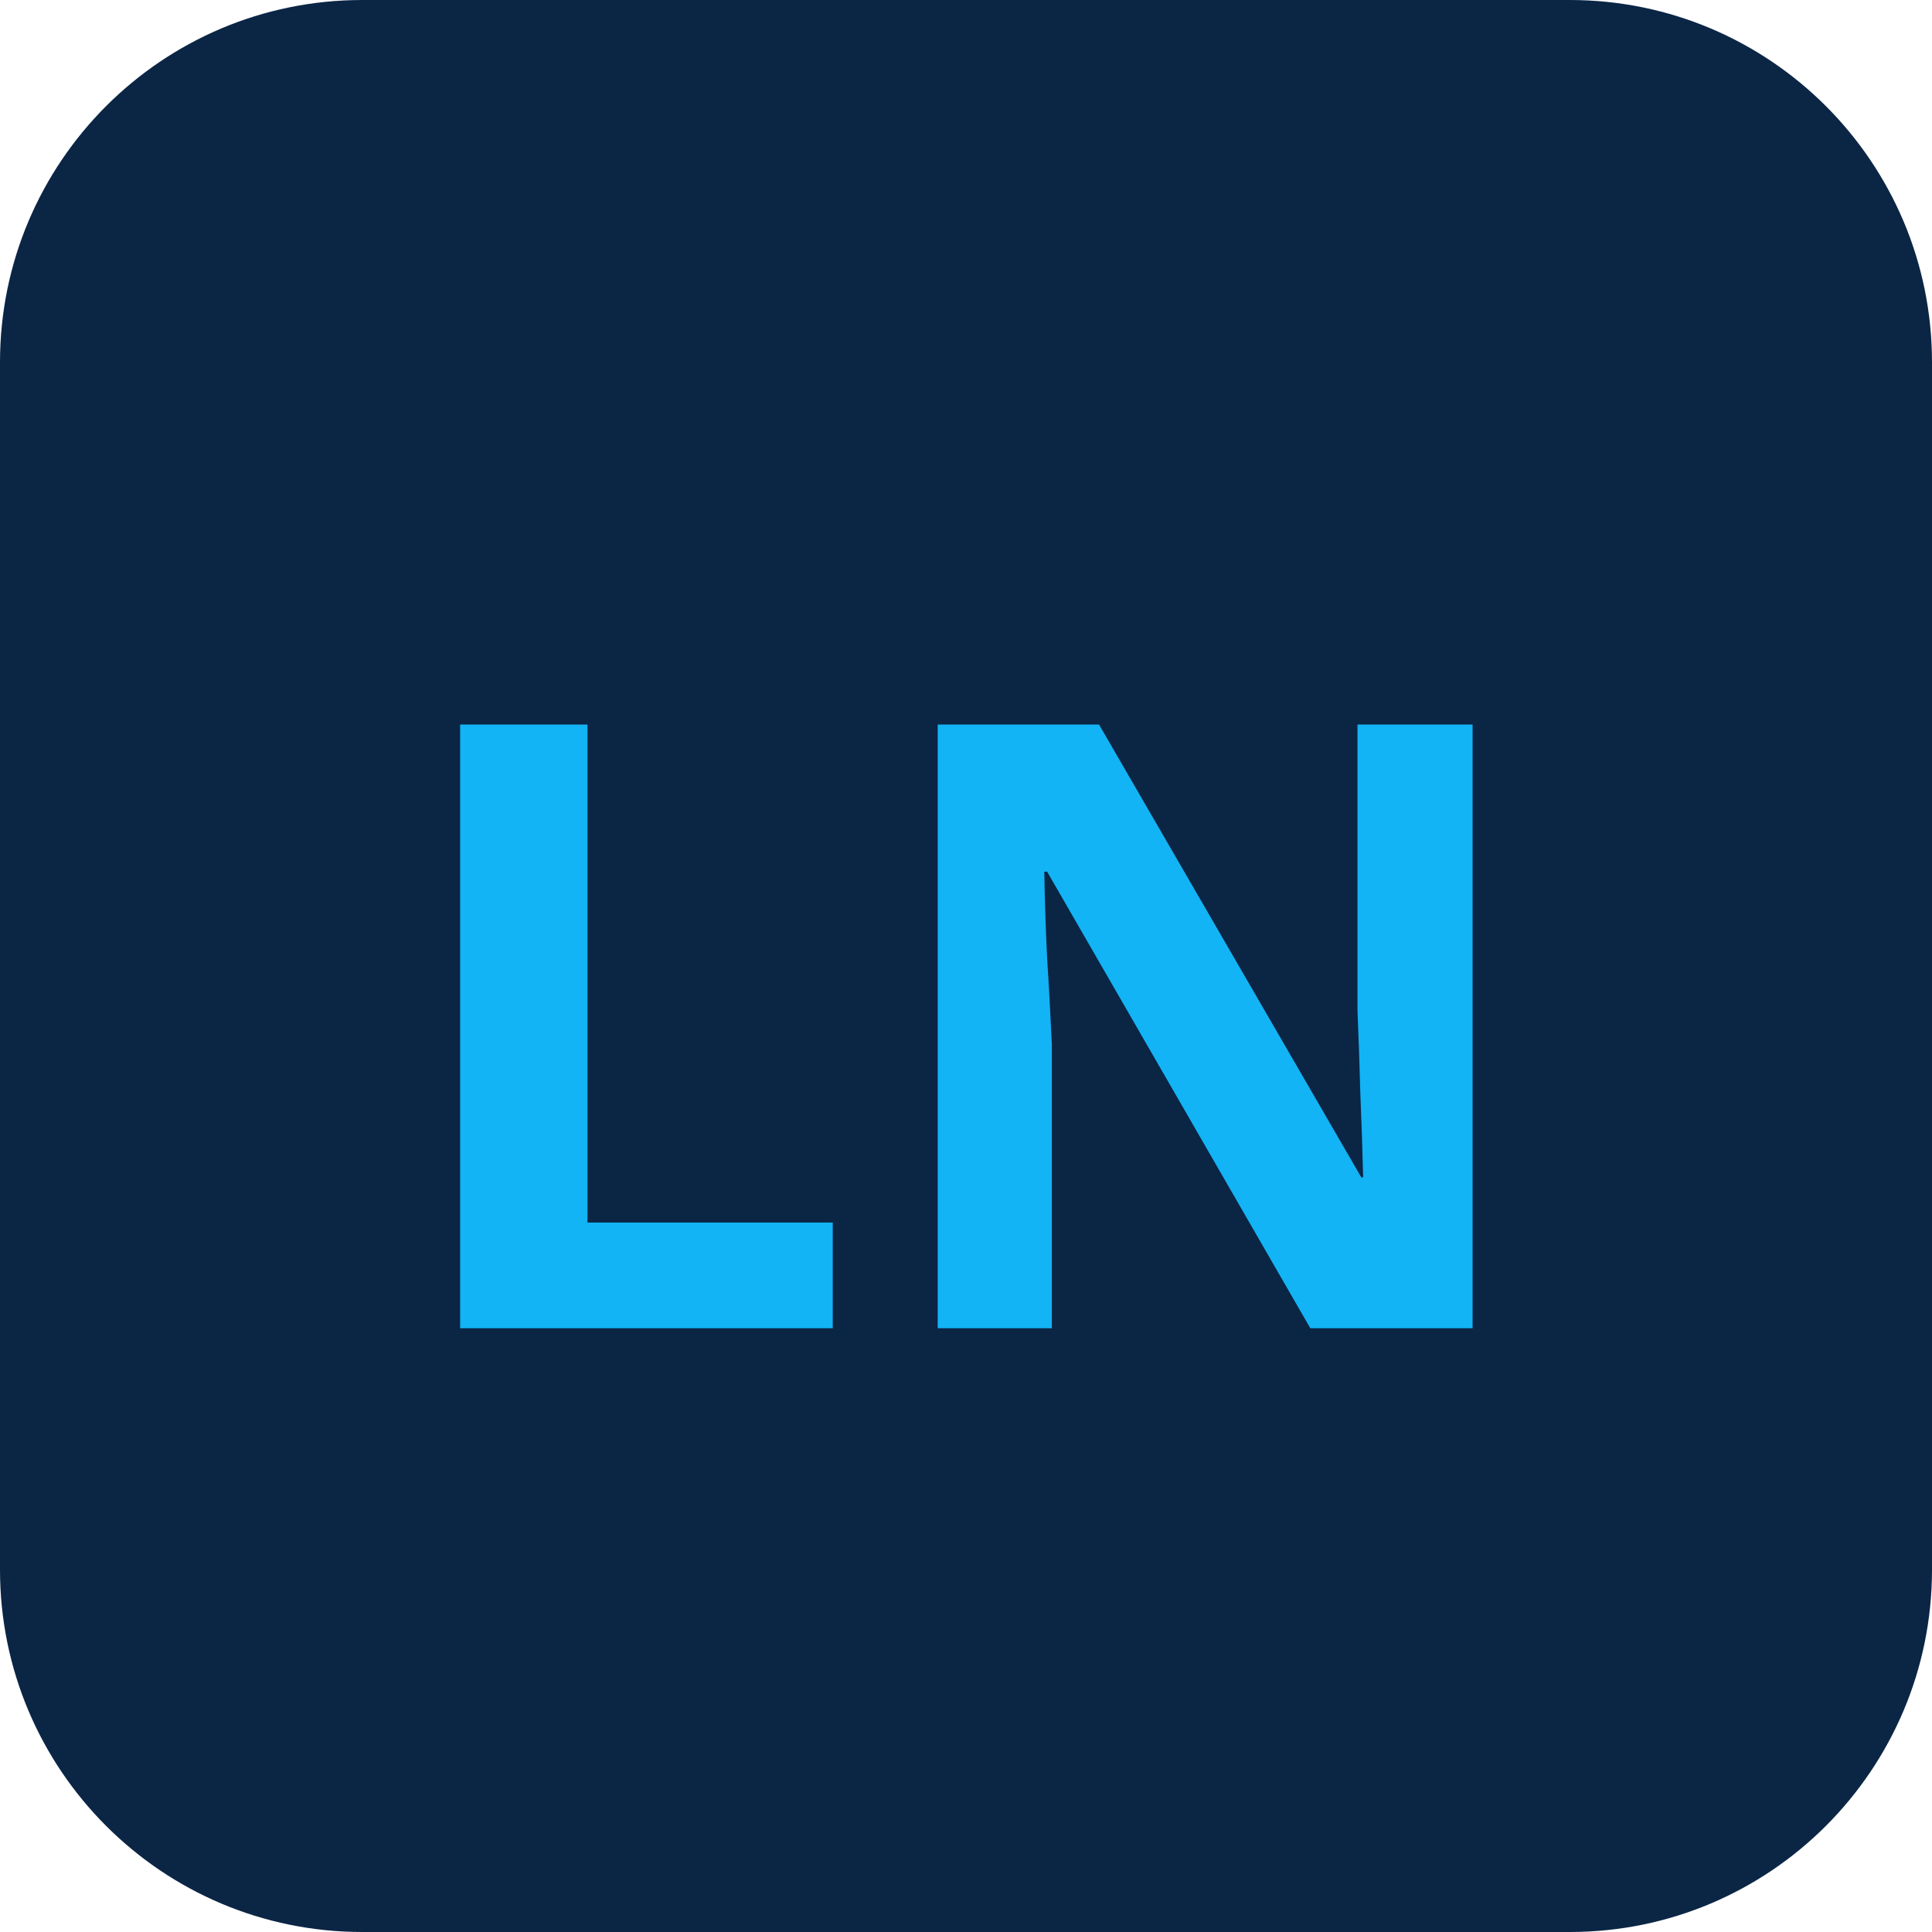
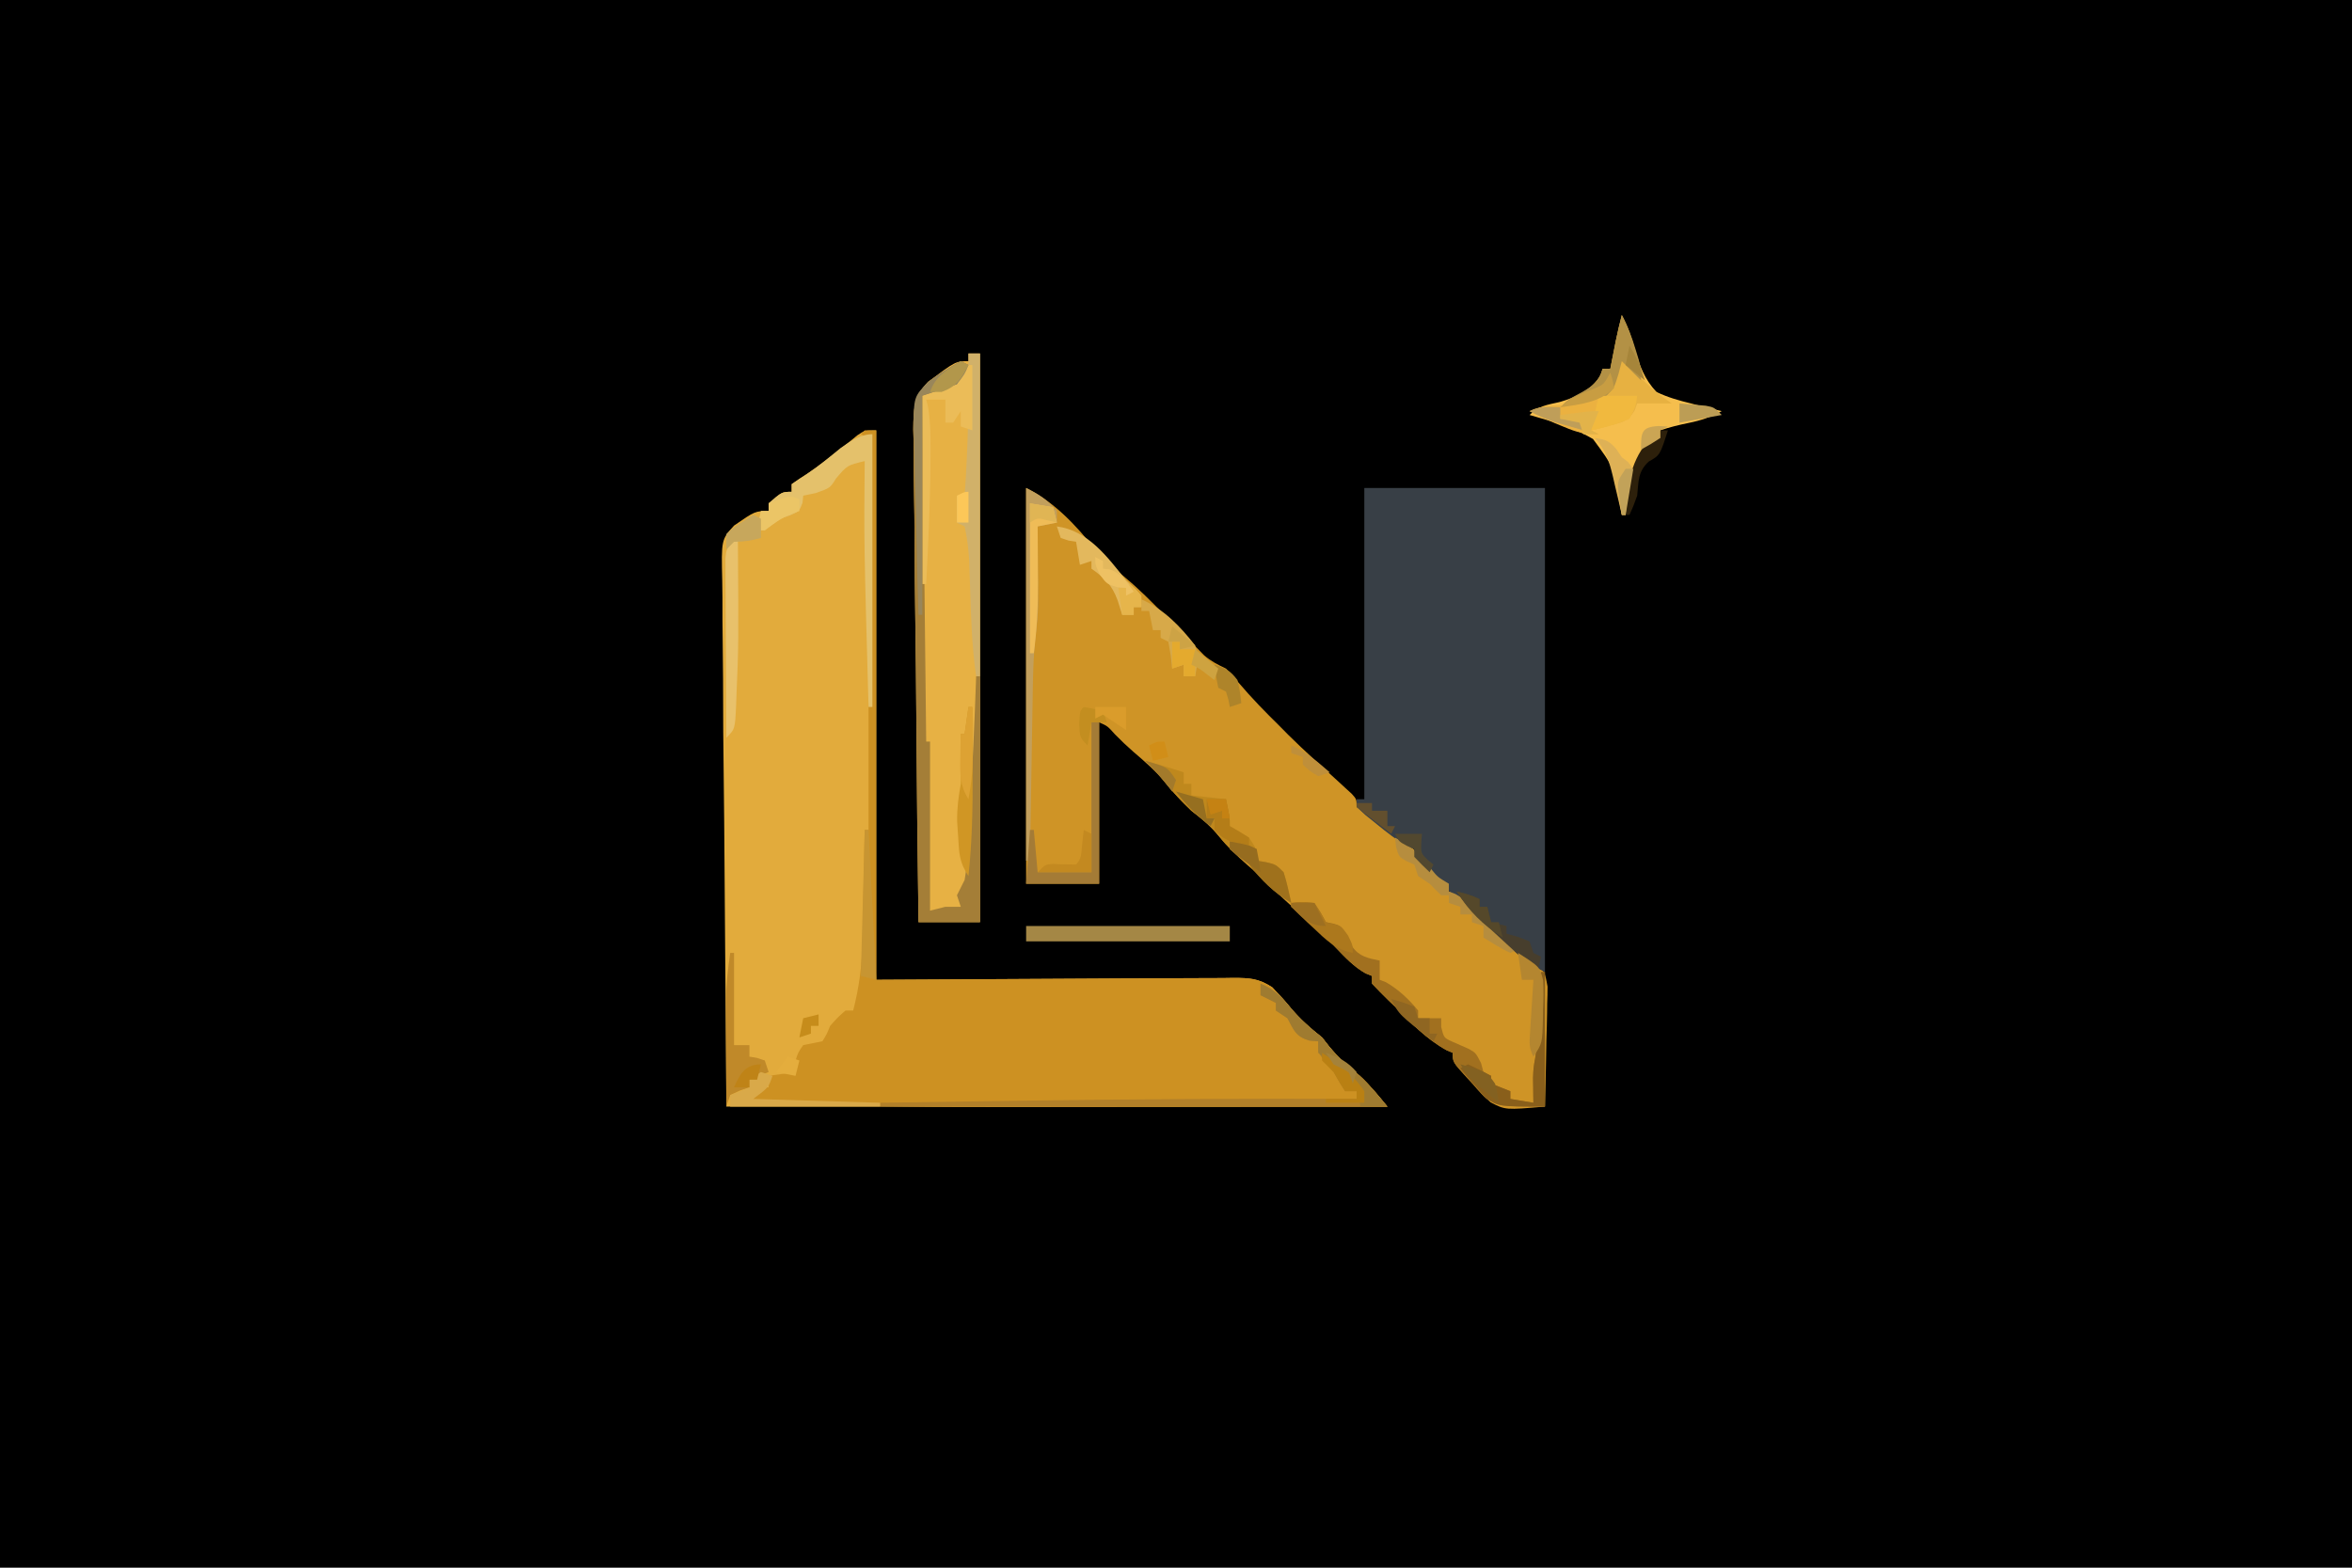
- <svg xmlns="http://www.w3.org/2000/svg" viewBox="0 0 32 32">
-   <rect width="32" height="32" rx="6" fill="#0b2545" />
-   <text x="16" y="22" font-family="Montserrat,sans-serif" font-size="14" font-weight="800" fill="#12b4f5" text-anchor="middle">LN</text>
+ <svg xmlns="http://www.w3.org/2000/svg" version="1.1" width="612" height="408">
+   <path d="M0 0 C201.96 0 403.92 0 612 0 C612 134.64 612 269.28 612 408 C410.04 408 208.08 408 0 408 C0 273.36 0 138.72 0 0 Z " fill="#000000" transform="translate(0,0)" />
+   <path d="M0 0 C0 47.19 0 94.38 0 143 C32.685 142.842 32.685 142.842 65.37 142.64 C71.695 142.622 71.695 142.622 74.657 142.618 C76.724 142.612 78.79 142.598 80.856 142.578 C83.989 142.548 87.12 142.544 90.253 142.546 C91.172 142.532 92.09 142.517 93.037 142.502 C97.225 142.53 99.402 142.619 103.008 144.917 C104.748 146.736 106.428 148.535 108 150.5 C110.424 153.421 113.016 155.644 116 158 C116.598 158.763 117.196 159.526 117.812 160.312 C120.248 163.304 122.935 165.61 125.902 168.059 C128.508 170.47 130.727 173.273 133 176 C76.24 176 19.48 176 -39 176 C-39.186 151.539 -39.371 127.078 -39.562 101.875 C-39.644 94.151 -39.726 86.427 -39.811 78.468 C-39.851 69.037 -39.851 69.037 -39.859 64.623 C-39.867 61.538 -39.901 58.455 -39.95 55.371 C-40.012 51.435 -40.03 47.501 -40.018 43.565 C-40.02 42.122 -40.038 40.678 -40.073 39.235 C-40.321 28.462 -40.321 28.462 -36.998 24.784 C-31.514 21 -31.514 21 -28 21 C-28 20.34 -28 19.68 -28 19 C-24.538 16 -24.538 16 -22 16 C-22 15.34 -22 14.68 -22 14 C-20.655 13.069 -19.301 12.147 -17.918 11.273 C-14.865 9.246 -12.026 6.95 -9.148 4.684 C-8.439 4.128 -7.73 3.572 -7 3 C-6.312 2.434 -5.623 1.868 -4.914 1.285 C-3 0 -3 0 0 0 Z " fill="#E2AB3C" transform="translate(228,112)" />
+   <path d="M0 0 C7.387 3.694 12.891 9.613 18 16 C20.558 18.689 23.148 21.123 26 23.5 C29.438 26.365 32.518 29.488 35.649 32.683 C37.45 34.521 39.256 36.354 41.062 38.188 C41.674 38.816 42.286 39.444 42.916 40.092 C43.512 40.694 44.108 41.297 44.723 41.918 C45.256 42.462 45.79 43.006 46.34 43.567 C48.121 45.105 49.888 45.984 52 47 C53.676 48.699 53.676 48.699 55.312 50.688 C58.686 54.675 62.273 58.346 66 62 C66.733 62.745 67.467 63.49 68.223 64.258 C70.372 66.38 72.544 68.44 74.77 70.48 C75.43 71.087 76.091 71.693 76.771 72.318 C78.149 73.58 79.529 74.837 80.912 76.092 C81.566 76.694 82.221 77.297 82.895 77.918 C83.491 78.462 84.088 79.006 84.702 79.567 C86 81 86 81 86 83 C86.549 83.244 87.098 83.487 87.664 83.738 C95.337 87.883 101.543 94.315 107 101 C108.485 101.99 108.485 101.99 110 103 C110 103.66 110 104.32 110 105 C110.578 105.227 111.155 105.454 111.75 105.688 C114 107 114 107 115.805 109.301 C118.111 112.137 120.518 114.227 123.375 116.5 C125.25 118 127.125 119.5 129 121 C130.037 121.704 131.073 122.408 132.142 123.134 C134.895 125.448 134.99 125.946 135.681 129.781 C135.68 131.236 135.647 132.691 135.586 134.145 C135.577 134.914 135.569 135.684 135.56 136.477 C135.527 138.924 135.452 141.367 135.375 143.812 C135.345 145.476 135.318 147.139 135.293 148.803 C135.227 152.87 135.124 156.934 135 161 C124.721 161.889 124.721 161.889 120.885 159.907 C119.166 158.413 117.712 156.87 116.25 155.125 C115.732 154.569 115.214 154.014 114.68 153.441 C111 149.402 111 149.402 111 147 C110.464 146.773 109.927 146.546 109.375 146.312 C104.2 143.452 100.099 139.201 96 135 C95.457 134.479 94.915 133.958 94.355 133.422 C92.867 131.985 91.429 130.496 90 129 C90 128.34 90 127.68 90 127 C89.448 126.777 88.897 126.554 88.328 126.324 C85.269 124.584 83.193 122.342 80.75 119.812 C76.875 115.845 72.908 112.076 68.691 108.473 C66.345 106.43 64.199 104.199 62 102 C60.504 100.683 59.004 99.371 57.5 98.062 C54.869 95.75 52.438 93.486 50.25 90.75 C48.026 88.032 45.765 86.143 43 84 C40.524 81.645 38.261 79.342 36.188 76.625 C33.691 73.63 30.925 71.236 27.965 68.711 C26.274 67.238 24.688 65.73 23.125 64.125 C21.184 61.96 21.184 61.96 19 61 C19 74.86 19 88.72 19 103 C12.73 103 6.46 103 0 103 C0 69.01 0 35.02 0 0 Z " fill="#CF9426" transform="translate(267,127)" />
+   <path d="M0 0 C15.51 0 31.02 0 47 0 C47 41.58 47 83.16 47 126 C43.11 124.055 40.73 122.118 37.562 119.188 C36.636 118.335 35.709 117.483 34.754 116.605 C32.913 114.864 31.098 113.095 29.309 111.301 C27.046 108.963 27.046 108.963 24.5 107 C21.792 104.833 19.42 102.482 17 100 C15.855 98.917 15.855 98.917 14.688 97.812 C13 96 13 96 13 94 C12.459 93.763 11.917 93.526 11.359 93.281 C8.367 91.657 5.888 89.65 3.25 87.5 C2.265 86.706 1.28 85.912 0.266 85.094 C-0.482 84.403 -1.23 83.712 -2 83 C-2 82.34 -2 81.68 -2 81 C-1.34 81 -0.68 81 0 81 C0 54.27 0 27.54 0 0 Z " fill="#383F46" transform="translate(355,127)" />
+   <path d="M0 0 C0.99 0 1.98 0 3 0 C3 47.19 3 94.38 3 143 C35.685 142.842 35.685 142.842 68.37 142.64 C74.695 142.622 74.695 142.622 77.657 142.618 C79.724 142.612 81.79 142.598 83.856 142.578 C86.989 142.548 90.12 142.544 93.253 142.546 C94.172 142.532 95.09 142.517 96.037 142.502 C100.225 142.53 102.402 142.619 106.008 144.917 C107.748 146.736 109.428 148.535 111 150.5 C113.424 153.421 116.016 155.644 119 158 C119.598 158.763 120.196 159.526 120.812 160.312 C123.248 163.304 125.935 165.61 128.902 168.059 C131.552 170.511 133.706 173.212 136 176 C119.377 176.024 102.753 176.041 86.13 176.052 C78.407 176.057 70.684 176.064 62.961 176.075 C56.211 176.086 49.461 176.092 42.711 176.094 C39.154 176.095 35.598 176.098 32.041 176.106 C11.341 176.148 -9.315 175.715 -30 175 C-28.625 173 -28.625 173 -27 171 C-26.34 171 -25.68 171 -25 171 C-25 170.01 -25 169.02 -25 168 C-22.69 167.67 -20.38 167.34 -18 167 C-18 166.01 -18 165.02 -18 164 C-17.312 161.875 -17.312 161.875 -16 160 C-14.333 159.667 -12.667 159.333 -11 159 C-9.875 157.167 -9.875 157.167 -9 155 C-7 152.75 -7 152.75 -5 151 C-4.34 151 -3.68 151 -3 151 C-1.427 144.88 -0.679 139.119 -0.586 132.809 C-0.567 131.978 -0.547 131.147 -0.527 130.291 C-0.468 127.673 -0.421 125.056 -0.375 122.438 C-0.337 120.648 -0.298 118.858 -0.258 117.068 C-0.162 112.712 -0.078 108.356 0 104 C0.33 104 0.66 104 1 104 C1 70.34 1 36.68 1 2 C0.34 1.67 -0.32 1.34 -1 1 C-0.67 0.67 -0.34 0.34 0 0 Z " fill="#CD9122" transform="translate(225,112)" />
+   <path d="M0 0 C0.99 0 1.98 0 3 0 C3 48.84 3 97.68 3 148 C-2.28 148 -7.56 148 -13 148 C-13.255 130.145 -13.451 112.292 -13.57 94.436 C-13.627 86.144 -13.704 77.854 -13.83 69.563 C-13.94 62.335 -14.01 55.108 -14.035 47.879 C-14.049 44.053 -14.083 40.229 -14.163 36.403 C-14.238 32.797 -14.261 29.195 -14.244 25.588 C-14.249 23.643 -14.308 21.698 -14.369 19.753 C-14.301 14.501 -14.234 11.31 -10.537 7.385 C-3.328 2 -3.328 2 0 2 C0 1.34 0 0.68 0 0 Z " fill="#E7B144" transform="translate(252,92)" />
+   <path d="M0 0 C1.567 2.907 2.531 5.688 3.375 8.875 C4.677 13.209 5.866 16.619 9 20 C11.911 21.409 14.867 22.228 18 23 C18.78 23.205 19.56 23.41 20.363 23.621 C22.236 24.104 24.118 24.555 26 25 C23.167 26.542 20.596 27.427 17.438 28.062 C14.86 28.588 12.505 29.165 10 30 C10 30.66 10 31.32 10 32 C9.223 32.531 8.445 33.062 7.645 33.609 C4.096 36.817 3.619 39.685 2.688 44.25 C2.519 44.995 2.351 45.74 2.178 46.508 C1.768 48.335 1.382 50.167 1 52 C0.67 52 0.34 52 0 52 C-0.196 50.915 -0.392 49.829 -0.594 48.711 C-2.143 39.491 -2.143 39.491 -7.5 32.25 C-12.586 29.264 -18.353 27.6 -24 26 C-21.559 23.559 -19.446 23.389 -16.168 22.625 C-11.899 21.394 -8.013 19.585 -5.562 15.75 C-5.377 15.172 -5.191 14.595 -5 14 C-4.34 14 -3.68 14 -3 14 C-2.867 13.325 -2.734 12.649 -2.598 11.953 C-2.421 11.061 -2.244 10.169 -2.062 9.25 C-1.888 8.368 -1.714 7.487 -1.535 6.578 C-1.076 4.368 -0.567 2.185 0 0 Z " fill="#F5BE4D" transform="translate(422,82)" />
+   <path d="M0 0 C0.66 0.33 1.32 0.66 2 1 C1.062 3.312 1.062 3.312 -1 6 C-5.455 7.485 -5.455 7.485 -10 9 C-9.67 38.7 -9.34 68.4 -9 99 C-8.67 99 -8.34 99 -8 99 C-8 113.52 -8 128.04 -8 143 C-6.68 142.67 -5.36 142.34 -4 142 C-2.68 142 -1.36 142 0 142 C-0.33 141.01 -0.66 140.02 -1 139 C-0.339 137.664 0.329 136.331 1 135 C1.44 132.203 1.44 132.203 1.598 129.109 C1.676 127.935 1.755 126.761 1.836 125.552 C1.911 124.297 1.986 123.043 2.062 121.75 C2.186 119.827 2.186 119.827 2.312 117.865 C3.057 105.918 3.588 93.963 4 82 C4.33 82 4.66 82 5 82 C5 103.12 5 124.24 5 146 C-0.28 146 -5.56 146 -11 146 C-11.255 128.145 -11.451 110.292 -11.57 92.436 C-11.627 84.144 -11.704 75.854 -11.83 67.563 C-11.94 60.335 -12.01 53.108 -12.035 45.879 C-12.049 42.053 -12.083 38.229 -12.163 34.403 C-12.238 30.797 -12.261 27.195 -12.244 23.588 C-12.249 21.643 -12.308 19.698 -12.369 17.753 C-12.3 12.455 -12.257 9.297 -8.467 5.385 C-5.722 3.372 -2.995 1.613 0 0 Z " fill="#A47E37" transform="translate(250,94)" />
+   <path d="M0 0 C2.812 -0.312 2.812 -0.312 6 0 C7.625 2.438 7.625 2.438 9 5 C9.639 5.124 10.279 5.247 10.938 5.375 C13 6 13 6 14.875 9.438 C15.197 10.067 15.52 10.696 15.852 11.344 C17.669 13.966 19.988 14.384 23 15 C23 16.65 23 18.3 23 20 C23.536 20.206 24.073 20.413 24.625 20.625 C27.92 22.533 30.594 25.048 33 28 C33 28.66 33 29.32 33 30 C34.98 30 36.96 30 39 30 C39 30.742 39 31.485 39 32.25 C39.697 35.076 39.697 35.076 41.777 36.047 C43.227 36.686 44.677 37.323 46.129 37.957 C48 39 48 39 49.375 41.688 C49.581 42.451 49.788 43.214 50 44 C50.99 44.495 50.99 44.495 52 45 C52 45.66 52 46.32 52 47 C53.65 47.66 55.3 48.32 57 49 C57 49.66 57 50.32 57 51 C59.97 51.495 59.97 51.495 63 52 C62.988 51.42 62.977 50.84 62.965 50.242 C62.956 49.461 62.947 48.68 62.938 47.875 C62.926 47.109 62.914 46.344 62.902 45.555 C63 43 63 43 63.469 40.312 C64.172 35.925 64.359 31.56 64.562 27.125 C64.627 25.806 64.627 25.806 64.693 24.461 C64.799 22.307 64.9 20.154 65 18 C65.33 18 65.66 18 66 18 C66 29.55 66 41.1 66 53 C54 53 54 53 50.203 50.445 C49.186 49.368 48.201 48.261 47.25 47.125 C46.732 46.569 46.214 46.014 45.68 45.441 C42 41.402 42 41.402 42 39 C41.464 38.773 40.928 38.546 40.375 38.312 C35.2 35.452 31.099 31.201 27 27 C26.457 26.479 25.915 25.958 25.355 25.422 C23.867 23.985 22.429 22.496 21 21 C21 20.34 21 19.68 21 19 C20.451 18.78 19.902 18.559 19.336 18.332 C16.273 16.585 14.041 14.211 11.625 11.688 C8.628 8.614 5.655 5.579 2.312 2.875 C1.549 2.256 0.786 1.637 0 1 C0 0.67 0 0.34 0 0 Z " fill="#A1701F" transform="translate(336,235)" />
+   <path d="M0 0 C3.336 1.416 5.155 3.082 7.438 5.875 C10.076 9.004 12.774 11.471 16 14 C16.598 14.763 17.196 15.526 17.812 16.312 C20.248 19.304 22.935 21.61 25.902 24.059 C28.508 26.47 30.727 29.273 33 32 C-10.56 32 -54.12 32 -99 32 C-99 31.67 -99 31.34 -99 31 C-87.708 30.827 -76.417 30.66 -65.125 30.5 C-63.871 30.482 -63.871 30.482 -62.591 30.464 C-33.392 30.052 -4.202 29.864 25 30 C25 29.34 25 28.68 25 28 C24.01 28 23.02 28 22 28 C20.562 25.812 20.562 25.812 19 23 C17.917 21.701 17.917 21.701 16.812 20.375 C15 18 15 18 15 15 C14.237 14.938 13.474 14.876 12.688 14.812 C9.134 13.738 8.711 12.188 7 9 C6.01 8.34 5.02 7.68 4 7 C4 6.34 4 5.68 4 5 C2.68 4.34 1.36 3.68 0 3 C0 2.01 0 1.02 0 0 Z " fill="#B28029" transform="translate(328,256)" />
+   <path d="M0 0 C0 23.43 0 46.86 0 71 C-0.33 71 -0.66 71 -1 71 C-2.194 28.198 -2.194 28.198 -2 7 C-6.559 8.098 -6.559 8.098 -9.438 11.5 C-11 14 -11 14 -14.688 15.312 C-15.781 15.539 -16.874 15.766 -18 16 C-18.062 16.619 -18.124 17.238 -18.188 17.875 C-19 20 -19 20 -21.312 21.062 C-22.643 21.527 -22.643 21.527 -24 22 C-25.338 22.994 -26.672 23.993 -28 25 C-28.66 25 -29.32 25 -30 25 C-29.67 23.35 -29.34 21.7 -29 20 C-28.34 20 -27.68 20 -27 20 C-27 19.34 -27 18.68 -27 18 C-23.538 15 -23.538 15 -21 15 C-21 14.34 -21 13.68 -21 13 C-19.654 12.068 -18.3 11.148 -16.914 10.277 C-13.87 8.246 -11.079 5.899 -8.246 3.586 C-5.871 1.909 -3.022 0 0 0 Z " fill="#E4C16B" transform="translate(227,113)" />
+   <path d="M0 0 C0.99 0 1.98 0 3 0 C3 27.72 3 55.44 3 84 C2.67 84 2.34 84 2 84 C0.836 76.027 0.648 68.068 0.395 60.023 C0.357 58.951 0.32 57.878 0.281 56.773 C0.251 55.808 0.221 54.843 0.189 53.849 C-0.012 50.826 -0.335 47.957 -1 45 C-1.66 44.67 -2.32 44.34 -3 44 C-3 41.69 -3 39.38 -3 37 C-2.34 37 -1.68 37 -1 37 C-0.104 24.65 0.115 12.381 0 0 Z " fill="#D1B169" transform="translate(252,92)" />
+   <path d="M0 0 C17.49 0 34.98 0 53 0 C53 1.32 53 2.64 53 4 C35.51 4 18.02 4 0 4 C0 2.68 0 1.36 0 0 Z " fill="#A48745" transform="translate(267,241)" />
+   <path d="M0 0 C3.354 0.949 6.692 1.897 10 3 C10 3.99 10 4.98 10 6 C10.66 6 11.32 6 12 6 C12 6.99 12 7.98 12 9 C14.97 9.33 17.94 9.66 21 10 C22 14.75 22 14.75 22 17 C23.663 18.006 25.33 19.006 27 20 C29 23 29 23 29 26 C29.784 26.124 30.567 26.247 31.375 26.375 C34 27 34 27 36 29 C36.856 31.632 37.389 34.295 38 37 C33.341 34.183 30.469 31.27 27 27 C25.762 26.01 25.762 26.01 24.5 25 C21.549 22.64 19.415 19.898 17 17 C15.354 15.642 13.687 14.307 12 13 C8.696 9.857 5.823 6.575 3 3 C2.018 1.983 1.025 0.974 0 0 Z " fill="#BF881D" transform="translate(298,198)" />
+   <path d="M0 0 C3.582 1.791 5.469 3.016 8 6 C8 6.99 8 7.98 8 9 C6.35 9.33 4.7 9.66 3 10 C3.005 10.68 3.01 11.36 3.016 12.06 C3.037 15.186 3.05 18.312 3.062 21.438 C3.071 22.507 3.079 23.576 3.088 24.678 C3.091 25.732 3.094 26.785 3.098 27.871 C3.103 28.829 3.108 29.788 3.114 30.775 C3.026 33.27 2.822 35.621 2.514 38.09 C1.826 43.947 1.77 49.799 1.684 55.691 C1.663 56.877 1.642 58.063 1.621 59.285 C1.556 63.044 1.496 66.803 1.438 70.562 C1.394 73.123 1.351 75.684 1.307 78.244 C1.2 84.496 1.098 90.748 1 97 C0.67 97 0.34 97 0 97 C0 64.99 0 32.98 0 0 Z " fill="#C29F5C" transform="translate(267,127)" />
+   <path d="M0 0 C0.66 0 1.32 0 2 0 C2 5.61 2 11.22 2 17 C1.01 16.67 0.02 16.34 -1 16 C-1 14.68 -1 13.36 -1 12 C-1.99 13.485 -1.99 13.485 -3 15 C-3.66 15 -4.32 15 -5 15 C-5 13.02 -5 11.04 -5 9 C-6.65 9 -8.3 9 -10 9 C-9.838 9.642 -9.675 10.284 -9.508 10.945 C-8.843 14.946 -8.853 18.826 -8.875 22.875 C-8.877 23.733 -8.879 24.59 -8.881 25.474 C-8.949 35.993 -9.463 46.496 -10 57 C-10.33 57 -10.66 57 -11 57 C-11 40.83 -11 24.66 -11 8 C-8.03 7.01 -5.06 6.02 -2 5 C-1.67 3.68 -1.34 2.36 -1 1 C-0.67 0.67 -0.34 0.34 0 0 Z " fill="#EBBC58" transform="translate(251,95)" />
+   <path d="M0 0 C0.26 0.587 0.521 1.173 0.789 1.777 C3.495 6.743 8.361 10.845 13 14 C10 14 7 14 4 14 C3.664 14.936 3.664 14.936 3.32 15.891 C1.547 18.723 0.063 18.933 -3.125 19.75 C-4.035 19.992 -4.945 20.235 -5.883 20.484 C-6.581 20.655 -7.28 20.825 -8 21 C-6.643 12.482 -6.643 12.482 -2 9 C-1.042 6.047 -0.488 3.062 0 0 Z " fill="#E7B141" transform="translate(422,91)" />
+   <path d="M0 0 C0.33 0 0.66 0 1 0 C1 7.92 1 15.84 1 24 C2.32 24 3.64 24 5 24 C5 24.99 5 25.98 5 27 C5.639 27.103 6.279 27.206 6.938 27.312 C7.958 27.653 7.958 27.653 9 28 C9.33 28.99 9.66 29.98 10 31 C8.35 31.66 6.7 32.32 5 33 C5 33.66 5 34.32 5 35 C4.196 35.268 3.391 35.536 2.562 35.812 C1.294 36.4 1.294 36.4 0 37 C-0.33 37.99 -0.66 38.98 -1 40 C-1.025 35.589 -1.043 31.178 -1.055 26.768 C-1.06 25.27 -1.067 23.773 -1.075 22.275 C-1.088 20.111 -1.093 17.946 -1.098 15.781 C-1.103 14.483 -1.108 13.184 -1.114 11.846 C-0.995 7.819 -0.56 3.986 0 0 Z " fill="#C08929" transform="translate(190,248)" />
+   <path d="M0 0 C0.66 0 1.32 0 2 0 C2 13.86 2 27.72 2 42 C-4.27 42 -10.54 42 -17 42 C-16.67 37.38 -16.34 32.76 -16 28 C-15.67 28 -15.34 28 -15 28 C-14.67 31.63 -14.34 35.26 -14 39 C-9.38 39 -4.76 39 0 39 C0 26.13 0 13.26 0 0 Z " fill="#A47B36" transform="translate(284,188)" />
+   <path d="M0 0 C0.33 0 0.66 0 1 0 C1 11.55 1 23.1 1 35 C-11 35 -11 35 -14.359 32.812 C-15.148 31.884 -15.937 30.956 -16.75 30 C-17.57 29.072 -18.39 28.144 -19.234 27.188 C-20.108 26.105 -20.108 26.105 -21 25 C-20.34 24.67 -19.68 24.34 -19 24 C-16.969 24.934 -14.965 25.932 -13 27 C-13 27.66 -13 28.32 -13 29 C-10.525 29.99 -10.525 29.99 -8 31 C-8 31.66 -8 32.32 -8 33 C-6.02 33.33 -4.04 33.66 -2 34 C-2.012 33.42 -2.023 32.84 -2.035 32.242 C-2.044 31.461 -2.053 30.68 -2.062 29.875 C-2.074 29.109 -2.086 28.344 -2.098 27.555 C-2 25 -2 25 -1.531 22.312 C-0.828 17.925 -0.641 13.56 -0.438 9.125 C-0.394 8.246 -0.351 7.367 -0.307 6.461 C-0.201 4.307 -0.1 2.154 0 0 Z " fill="#895F1B" transform="translate(401,253)" />
+   <path d="M0 0 C0.33 0 0.66 0 1 0 C1.189 27.767 1.189 27.767 0.625 41.188 C0.594 42.059 0.563 42.93 0.531 43.827 C0.242 49.758 0.242 49.758 -2 52 C-2.051 45.077 -2.086 38.153 -2.11 31.23 C-2.12 28.874 -2.134 26.517 -2.151 24.161 C-2.175 20.778 -2.186 17.395 -2.195 14.012 C-2.206 12.955 -2.216 11.899 -2.227 10.811 C-2.227 9.83 -2.227 8.849 -2.227 7.839 C-2.231 6.975 -2.236 6.111 -2.241 5.221 C-2 3 -2 3 0 0 Z " fill="#E8C16B" transform="translate(191,140)" />
+   <path d="M0 0 C8.134 1.087 13.123 7.904 18 14 C18.763 14.722 19.526 15.444 20.312 16.188 C22 18 22 18 22 21 C21.34 21 20.68 21 20 21 C20 21.66 20 22.32 20 23 C19.01 23 18.02 23 17 23 C16.608 21.762 16.216 20.525 15.812 19.25 C14.346 15.259 12.506 13.463 9 11 C9 10.34 9 9.68 9 9 C8.01 9.33 7.02 9.66 6 10 C5.67 8.02 5.34 6.04 5 4 C4.361 3.897 3.721 3.794 3.062 3.688 C2.382 3.461 1.701 3.234 1 3 C0.67 2.01 0.34 1.02 0 0 Z " fill="#E3B85D" transform="translate(275,137)" />
+   <path d="M0 0 C0.33 0 0.66 0 1 0 C1.025 4.338 1.043 8.675 1.055 13.013 C1.06 14.483 1.067 15.953 1.075 17.423 C1.127 26.329 0.943 35.132 0 44 C-2.444 40.334 -2.424 38.059 -2.688 33.688 C-2.774 32.392 -2.86 31.096 -2.949 29.762 C-2.996 26.314 -2.6 23.379 -2 20 C-1.935 17.709 -1.914 15.417 -1.938 13.125 C-1.947 11.973 -1.956 10.82 -1.965 9.633 C-1.976 8.764 -1.988 7.895 -2 7 C-1.67 7 -1.34 7 -1 7 C-0.67 4.69 -0.34 2.38 0 0 Z " fill="#D09624" transform="translate(252,184)" />
+   <path d="M0 0 C3.336 1.416 5.155 3.082 7.438 5.875 C10.076 9.004 12.774 11.471 16 14 C16.897 15.145 16.897 15.145 17.812 16.312 C19.748 18.69 21.615 20.463 23.938 22.438 C27.391 25.381 30.211 28.427 33 32 C30.69 32 28.38 32 26 32 C25.876 31.258 25.753 30.515 25.625 29.75 C25.028 27.122 24.472 25.247 23 23 C21.117 21.892 21.117 21.892 19 21 C16.75 19.562 16.75 19.562 15 18 C15 17.01 15 16.02 15 15 C14.237 14.938 13.474 14.876 12.688 14.812 C9.134 13.738 8.711 12.188 7 9 C6.01 8.34 5.02 7.68 4 7 C4 6.34 4 5.68 4 5 C2.68 4.34 1.36 3.68 0 3 C0 2.01 0 1.02 0 0 Z " fill="#9F7B30" transform="translate(328,256)" />
+   <path d="M0 0 C1.575 2.952 2.668 5.858 3.625 9.062 C4.016 10.348 4.016 10.348 4.414 11.66 C5 14 5 14 5 17 C3.35 15.35 1.7 13.7 0 12 C-0.433 13.671 -0.433 13.671 -0.875 15.375 C-2 19 -2 19 -4 21 C-7.956 22.528 -11.808 23.401 -16 24 C-14 22 -14 22 -10.5 20.125 C-7.574 18.507 -6.061 17.299 -5 14 C-4.34 14 -3.68 14 -3 14 C-2.867 13.325 -2.734 12.649 -2.598 11.953 C-2.421 11.061 -2.244 10.169 -2.062 9.25 C-1.801 7.927 -1.801 7.927 -1.535 6.578 C-1.076 4.368 -0.567 2.185 0 0 Z " fill="#B39145" transform="translate(422,82)" />
+   <path d="M0 0 C5.777 2.456 10.202 7.107 14 12 C14.832 15.129 14.6 16.761 14 20 C13.01 20 12.02 20 11 20 C11 19.01 11 18.02 11 17 C10.01 17.33 9.02 17.66 8 18 C7.876 16.866 7.753 15.731 7.625 14.562 C7.419 13.387 7.213 12.211 7 11 C6.34 10.67 5.68 10.34 5 10 C5 9.34 5 8.68 5 8 C4.34 8 3.68 8 3 8 C2.67 6.35 2.34 4.7 2 3 C1.34 3 0.68 3 0 3 C0 2.01 0 1.02 0 0 Z " fill="#D7A949" transform="translate(297,156)" />
+   <path d="M0 0 C0.66 0.33 1.32 0.66 2 1 C1.062 3.312 1.062 3.312 -1 6 C-5.455 7.485 -5.455 7.485 -10 9 C-10 27.81 -10 46.62 -10 66 C-10.33 66 -10.66 66 -11 66 C-11.256 58.577 -11.451 51.154 -11.57 43.728 C-11.627 40.278 -11.705 36.832 -11.83 33.384 C-11.973 29.412 -12.026 25.442 -12.074 21.469 C-12.131 20.241 -12.188 19.014 -12.246 17.749 C-12.252 9.297 -12.252 9.297 -8.478 5.387 C-5.729 3.375 -2.996 1.615 0 0 Z " fill="#99865A" transform="translate(250,94)" />
+   <path d="M0 0 C4.212 2.106 6.693 4.763 9.57 8.379 C11.098 10.251 11.098 10.251 14 12 C14 12.66 14 13.32 14 14 C14.578 14.227 15.155 14.454 15.75 14.688 C18 16 18 16 19.812 18.312 C22.079 21.097 24.42 23.115 27.25 25.312 C28.142 26.01 29.034 26.707 29.953 27.426 C30.629 27.945 31.304 28.465 32 29 C31.34 29.33 30.68 29.66 30 30 C27.525 28.886 25.321 27.418 23 26 C23 25.01 23 24.02 23 23 C22.01 22.67 21.02 22.34 20 22 C20 21.34 20 20.68 20 20 C19.01 20 18.02 20 17 20 C17 19.34 17 18.68 17 18 C16.01 17.67 15.02 17.34 14 17 C14 16.34 14 15.68 14 15 C13.34 15 12.68 15 12 15 C10.978 14.022 9.98 13.019 9 12 C8.01 11.34 7.02 10.68 6 10 C5.67 9.01 5.34 8.02 5 7 C4.34 6.711 3.68 6.423 3 6.125 C1 5 1 5 0.25 2.375 C0.168 1.591 0.085 0.807 0 0 Z " fill="#B68D3E" transform="translate(363,218)" />
+   <path d="M0 0 C0.25 5.625 0.25 5.625 -2 9 C-1.34 9.33 -0.68 9.66 0 10 C-3.834 10 -5.564 9.56 -9 8.125 C-9.846 7.777 -10.691 7.429 -11.562 7.07 C-13.747 6.111 -15.878 5.09 -18 4 C-14.956 2.478 -11.775 2.612 -8.41 2.379 C-5.006 1.844 -3.571 0 0 0 Z " fill="#EBB140" transform="translate(416,103)" />
+   <path d="M0 0 C0.99 0.33 1.98 0.66 3 1 C2 4 2 4 -2 7 C14.335 7.495 14.335 7.495 31 8 C31 8.33 31 8.66 31 9 C18.13 9 5.26 9 -8 9 C-8 8.01 -8 7.02 -8 6 C-6.35 5.34 -4.7 4.68 -3 4 C-3 3.34 -3 2.68 -3 2 C-2.01 1.34 -1.02 0.68 0 0 Z " fill="#D9A949" transform="translate(198,279)" />
+   <path d="M0 0 C2.97 0.495 2.97 0.495 6 1 C6.33 2.32 6.66 3.64 7 5 C5.35 5.33 3.7 5.66 2 6 C2.005 6.68 2.01 7.36 2.016 8.06 C2.037 11.186 2.05 14.312 2.062 17.438 C2.071 18.507 2.079 19.576 2.088 20.678 C2.107 26.876 1.821 32.855 1 39 C0.67 39 0.34 39 0 39 C0 26.13 0 13.26 0 0 Z " fill="#EFBC57" transform="translate(268,131)" />
+   <path d="M0 0 C2.169 0.506 4 1 6 2 C6 2.66 6 3.32 6 4 C6.66 4 7.32 4 8 4 C8.33 5.32 8.66 6.64 9 8 C10.32 8.33 11.64 8.66 13 9 C13 9.66 13 10.32 13 11 C13.969 11.268 14.939 11.536 15.938 11.812 C16.948 12.204 17.959 12.596 19 13 C19.33 13.99 19.66 14.98 20 16 C20.66 16.33 21.32 16.66 22 17 C21.67 18.32 21.34 19.64 21 21 C18.936 19.105 16.874 17.209 14.812 15.312 C14.234 14.782 13.656 14.252 13.061 13.705 C3.354 4.766 3.354 4.766 0 0 Z " fill="#473E2D" transform="translate(379,232)" />
+   <path d="M0 0 C4.75 0.875 4.75 0.875 7 2 C7 2.99 7 3.98 7 5 C7.784 5.124 8.568 5.247 9.375 5.375 C12 6 12 6 14 8 C14.856 10.632 15.389 13.295 16 16 C11.341 13.183 8.469 10.27 5 6 C4.072 5.258 3.144 4.515 2.188 3.75 C1.466 3.172 0.744 2.595 0 2 C0 1.34 0 0.68 0 0 Z " fill="#9F711C" transform="translate(320,219)" />
+   <path d="M0 0 C0.33 0 0.66 0 1 0 C1.66 12.87 2.32 25.74 3 39 C1.68 38.67 0.36 38.34 -1 38 C-0.67 25.46 -0.34 12.92 0 0 Z " fill="#C79532" transform="translate(225,216)" />
+   <path d="M0 0 C3.3 0 6.6 0 10 0 C9.625 2.812 9.625 2.812 8 6 C4.767 7.461 1.465 8.271 -2 9 C-1.34 6.03 -0.68 3.06 0 0 Z " fill="#F1B93E" transform="translate(416,103)" />
+   <path d="M0 0 C2.812 -0.312 2.812 -0.312 6 0 C7.625 2.438 7.625 2.438 9 5 C9.66 5.165 10.32 5.33 11 5.5 C13 6 13 6 14.75 8.438 C16 11 16 11 16 13 C11.516 12.144 8.973 9.561 5.75 6.5 C5.196 5.988 4.641 5.476 4.07 4.949 C2.688 3.659 1.341 2.333 0 1 C0 0.67 0 0.34 0 0 Z " fill="#AC781D" transform="translate(336,235)" />
+   <path d="M0 0 C5.661 3.62 5.661 3.62 6.527 7.146 C6.663 9.662 6.622 12.108 6.5 14.625 C6.49 15.484 6.479 16.342 6.469 17.227 C6.311 23.533 6.311 23.533 4 27 C2.822 24.643 2.956 23.474 3.121 20.867 C3.169 20.062 3.218 19.256 3.268 18.426 C3.324 17.584 3.38 16.742 3.438 15.875 C3.49 15.026 3.542 14.176 3.596 13.301 C3.726 11.2 3.862 9.1 4 7 C3.01 7 2.02 7 1 7 C0.67 4.69 0.34 2.38 0 0 Z " fill="#B48630" transform="translate(395,248)" />
+   <path d="M0 0 C1.65 0 3.3 0 5 0 C6 4.75 6 4.75 6 7 C7.237 7.712 7.237 7.712 8.5 8.438 C9.325 8.953 10.15 9.469 11 10 C11 10.99 11 11.98 11 13 C4.25 10.25 4.25 10.25 2 8 C2 7.01 2 6.02 2 5 C1.34 5 0.68 5 0 5 C0 3.35 0 1.7 0 0 Z " fill="#B47D18" transform="translate(314,208)" />
+   <path d="M0 0 C2.73 0.376 3.766 0.719 5.562 2.875 C6.037 3.576 6.511 4.277 7 5 C7.541 5.411 8.083 5.822 8.641 6.246 C10 8 10 8 9.855 10.918 C9.635 11.997 9.415 13.076 9.188 14.188 C8.975 15.274 8.762 16.361 8.543 17.48 C8.364 18.312 8.185 19.143 8 20 C7.67 20 7.34 20 7 20 C6.746 18.891 6.492 17.783 6.23 16.641 C5.883 15.177 5.536 13.713 5.188 12.25 C4.939 11.156 4.939 11.156 4.686 10.039 C3.728 6.063 2.84 3.092 0 0 Z " fill="#DEB156" transform="translate(415,114)" />
+   <path d="M0 0 C0.66 0 1.32 0 2 0 C-0.066 6.475 -0.066 6.475 -3 8.125 C-5.854 10.8 -5.605 13.186 -6 17 C-7.062 19.938 -7.062 19.938 -8 22 C-8.33 22 -8.66 22 -9 22 C-8.588 14.942 -8.026 8.752 -3.438 3.062 C-2 2 -2 2 0 2 C0 1.34 0 0.68 0 0 Z " fill="#2D200B" transform="translate(432,112)" />
+   <path d="M0 0 C0.33 0 0.66 0 1 0 C1.185 16.893 1.185 16.893 0 24 C-2.26 20.405 -2.209 17.434 -2.125 13.25 C-2.098 11.494 -2.098 11.494 -2.07 9.703 C-2.047 8.811 -2.024 7.919 -2 7 C-1.67 7 -1.34 7 -1 7 C-0.67 4.69 -0.34 2.38 0 0 Z " fill="#DDA233" transform="translate(252,184)" />
+   <path d="M0 0 C0 0.99 0 1.98 0 3 C-0.743 3.268 -1.485 3.536 -2.25 3.812 C-4.87 4.944 -6.743 6.288 -9 8 C-9.66 8 -10.32 8 -11 8 C-10.67 6.35 -10.34 4.7 -10 3 C-9.34 3 -8.68 3 -8 3 C-8 2.34 -8 1.68 -8 1 C-2.25 -1.125 -2.25 -1.125 0 0 Z " fill="#EBC566" transform="translate(208,130)" />
+   <path d="M0 0 C0.66 0.33 1.32 0.66 2 1 C2 4.3 2 7.6 2 11 C-2.62 11 -7.24 11 -12 11 C-10 9 -10 9 -8.09 8.84 C-7.38 8.872 -6.669 8.904 -5.938 8.938 C-4.638 8.958 -3.339 8.979 -2 9 C-0.503 7.503 -0.668 6.012 -0.438 3.938 C-0.293 2.638 -0.149 1.339 0 0 Z " fill="#C38920" transform="translate(282,216)" />
+   <path d="M0 0 C4.387 2.953 8.048 5.513 11 10 C11 10.99 11 11.98 11 13 C7.7 13 4.4 13 1 13 C1 12.67 1 12.34 1 12 C3.64 12 6.28 12 9 12 C9 11.34 9 10.68 9 10 C8.01 10 7.02 10 6 10 C4.942 8.369 3.947 6.697 3 5 C2.443 4.443 1.886 3.886 1.312 3.312 C0.879 2.879 0.446 2.446 0 2 C0 1.34 0 0.68 0 0 Z " fill="#B98013" transform="translate(344,274)" />
+   <path d="M0 0 C0.66 0 1.32 0 2 0 C2 0.66 2 1.32 2 2 C3.32 2 4.64 2 6 2 C6 4.31 6 6.62 6 9 C5.01 9 4.02 9 3 9 C3 8.01 3 7.02 3 6 C2.01 6.33 1.02 6.66 0 7 C0 4.69 0 2.38 0 0 Z " fill="#E4AA2E" transform="translate(305,167)" />
+   <path d="M0 0 C2.169 0.506 4 1 6 2 C6 2.66 6 3.32 6 4 C6.66 4 7.32 4 8 4 C8.33 5.32 8.66 6.64 9 8 C9.66 8 10.32 8 11 8 C11.33 9.32 11.66 10.64 12 12 C6.639 8.531 3.469 5.361 0 0 Z " fill="#55482A" transform="translate(379,232)" />
+   <path d="M0 0 C0.66 0.33 1.32 0.66 2 1 C2 2.65 2 4.3 2 6 C-0.491 6.687 -2.379 7 -5 7 C-5.66 7.66 -6.32 8.32 -7 9 C-7 7.68 -7 6.36 -7 5 C-5.469 3.516 -5.469 3.516 -3.5 2.25 C-2.85 1.822 -2.201 1.394 -1.531 0.953 C-1.026 0.639 -0.521 0.324 0 0 Z " fill="#C7A75C" transform="translate(196,134)" />
+   <path d="M0 0 C2.938 0.812 2.938 0.812 6 2 C6.33 2.99 6.66 3.98 7 5 C7.99 5 8.98 5 10 5 C10 6.32 10 7.64 10 9 C10.66 9 11.32 9 12 9 C11.67 9.66 11.34 10.32 11 11 C2.047 4.093 2.047 4.093 0 0 Z " fill="#8F6622" transform="translate(362,260)" />
+   <path d="M0 0 C1.459 0.114 2.917 0.242 4.375 0.375 C5.593 0.479 5.593 0.479 6.836 0.586 C9 1 9 1 11 3 C7.37 3.66 3.74 4.32 0 5 C0 3.333 0 1.667 0 0 Z " fill="#BC9D55" transform="translate(437,105)" />
+   <path d="M0 0 C1.675 0.286 3.344 0.618 5 1 C5.33 1.99 5.66 2.98 6 4 C4.68 4 3.36 4 2 4 C1.67 5.98 1.34 7.96 1 10 C-1 8 -1 8 -1.188 4.438 C-1 1 -1 1 0 0 Z " fill="#C38E20" transform="translate(282,184)" />
+   <path d="M0 0 C6.88 1.988 6.88 1.988 9 5 C9.688 7.688 9.688 7.688 10 10 C2.517 3.85 2.517 3.85 0 0 Z " fill="#836121" transform="translate(380,277)" />
+   <path d="M0 0 C4.75 0.875 4.75 0.875 7 2 C7.625 5.062 7.625 5.062 8 8 C6.661 7.05 5.329 6.089 4 5.125 C3.257 4.591 2.515 4.058 1.75 3.508 C1.173 3.01 0.595 2.513 0 2 C0 1.34 0 0.68 0 0 Z " fill="#966C1F" transform="translate(320,219)" />
+   <path d="M0 0 C3.085 1.028 4.083 1.473 6 4 C6.688 7.188 6.688 7.188 7 10 C6.01 10.33 5.02 10.66 4 11 C3.876 10.361 3.752 9.721 3.625 9.062 C3.419 8.382 3.212 7.701 3 7 C2.34 6.67 1.68 6.34 1 6 C0.375 2.938 0.375 2.938 0 0 Z " fill="#AE842A" transform="translate(316,173)" />
+   <path d="M0 0 C1.5 1.312 1.5 1.312 3 3 C3 3.99 3 4.98 3 6 C2.34 6 1.68 6 1 6 C1 6.66 1 7.32 1 8 C0.01 8 -0.98 8 -2 8 C-2.33 5.69 -2.66 3.38 -3 1 C-2.34 1 -1.68 1 -1 1 C-0.67 0.67 -0.34 0.34 0 0 Z " fill="#E6B54B" transform="translate(294,152)" />
+   <path d="M0 0 C0 0.99 0 1.98 0 3 C1.65 3 3.3 3 5 3 C5.33 3.99 5.66 4.98 6 6 C4.415 5.546 2.832 5.087 1.25 4.625 C0.368 4.37 -0.513 4.115 -1.422 3.852 C-3.761 3.079 -5.834 2.164 -8 1 C-5.291 -0.354 -2.991 -0.065 0 0 Z " fill="#BF9E59" transform="translate(406,106)" />
+   <path d="M0 0 C1.98 0 3.96 0 6 0 C6.99 1.98 7.98 3.96 9 6 C4.588 6 3.216 3.93 0 1 C0 0.67 0 0.34 0 0 Z " fill="#9D6F21" transform="translate(336,235)" />
+   <path d="M0 0 C0.625 1.875 0.625 1.875 1 4 C-2.741 7.741 -7.914 8.273 -13 9 C-10.371 6.371 -7.511 5.468 -4.094 4.098 C-1.686 3.049 -1.686 3.049 0 0 Z " fill="#C89D42" transform="translate(419,97)" />
+   <path d="M0 0 C0.66 0.33 1.32 0.66 2 1 C0.134 4.546 -1.134 6.671 -5 8 C-5.99 8 -6.98 8 -8 8 C-6.498 3.794 -3.714 2.261 0 0 Z " fill="#B2974B" transform="translate(250,94)" />
+   <path d="M0 0 C2.31 0 4.62 0 7 0 C6.938 0.763 6.876 1.526 6.812 2.312 C6.741 5.045 6.741 5.045 8.5 6.812 C8.995 7.204 9.49 7.596 10 8 C9.67 8.66 9.34 9.32 9 10 C7.624 8.71 6.292 7.373 5 6 C5 5.34 5 4.68 5 4 C4.361 3.711 3.721 3.422 3.062 3.125 C1 2 1 2 0 0 Z " fill="#52482F" transform="translate(363,217)" />
+   <path d="M0 0 C2.31 0.66 4.62 1.32 7 2 C7.33 3.65 7.66 5.3 8 7 C8.66 7 9.32 7 10 7 C9.67 7.66 9.34 8.32 9 9 C5.426 6.319 2.681 3.574 0 0 Z " fill="#966F20" transform="translate(306,206)" />
+   <path d="M0 0 C0.99 0.495 0.99 0.495 2 1 C2 1.66 2 2.32 2 3 C2.578 3.062 3.155 3.124 3.75 3.188 C6.887 4.32 8.092 6.342 10 9 C9.01 9.495 9.01 9.495 8 10 C8 9.34 8 8.68 8 8 C6.855 7.907 6.855 7.907 5.688 7.812 C3 7 3 7 1.188 4.562 C0 2 0 2 0 0 Z " fill="#EEC163" transform="translate(285,145)" />
+   <path d="M0 0 C-0.66 1.65 -1.32 3.3 -2 5 C-1.34 5.33 -0.68 5.66 0 6 C-1.32 6 -2.64 6 -4 6 C-4.33 5.01 -4.66 4.02 -5 3 C-6.65 2.67 -8.3 2.34 -10 2 C-10 1.67 -10 1.34 -10 1 C-2.25 0 -2.25 0 0 0 Z " fill="#E2B34A" transform="translate(416,107)" />
+   <path d="M0 0 C2.97 0.495 2.97 0.495 6 1 C6.33 2.32 6.66 3.64 7 5 C6.216 4.814 5.433 4.629 4.625 4.438 C2.029 3.74 2.029 3.74 0 5 C0 3.35 0 1.7 0 0 Z " fill="#E0B554" transform="translate(268,131)" />
+   <path d="M0 0 C1.32 0 2.64 0 4 0 C4 0.66 4 1.32 4 2 C5.32 2 6.64 2 8 2 C8 3.32 8 4.64 8 6 C8.66 6 9.32 6 10 6 C9.67 6.66 9.34 7.32 9 8 C7.497 6.858 5.998 5.711 4.5 4.562 C3.665 3.924 2.829 3.286 1.969 2.629 C1.319 2.091 0.669 1.554 0 1 C0 0.67 0 0.34 0 0 Z " fill="#624F2E" transform="translate(353,209)" />
+   <path d="M0 0 C2.64 0 5.28 0 8 0 C8 1.98 8 3.96 8 6 C6.02 4.68 4.04 3.36 2 2 C1.01 2.495 1.01 2.495 0 3 C0 2.01 0 1.02 0 0 Z " fill="#DA9C2B" transform="translate(285,184)" />
+   <path d="M0 0 C1.65 0 3.3 0 5 0 C5.33 1.65 5.66 3.3 6 5 C5.34 5 4.68 5 4 5 C4 4.34 4 3.68 4 3 C3.01 3.33 2.02 3.66 1 4 C0.67 2.68 0.34 1.36 0 0 Z " fill="#C58213" transform="translate(314,208)" />
+   <path d="M0 0 C0 2.64 0 5.28 0 8 C-0.99 8 -1.98 8 -3 8 C-3 5.69 -3 3.38 -3 1 C-1 0 -1 0 0 0 Z " fill="#FCC758" transform="translate(252,128)" />
+   <path d="M0 0 C-0.33 1.32 -0.66 2.64 -1 4 C-1.66 4 -2.32 4 -3 4 C-3 4.66 -3 5.32 -3 6 C-4.32 6 -5.64 6 -7 6 C-5.525 2.597 -4.144 0 0 0 Z " fill="#BF8317" transform="translate(198,277)" />
+   <path d="M0 0 C3.941 1.668 6.789 4.227 10 7 C9.01 7.33 8.02 7.66 7 8 C4.812 6.688 4.812 6.688 3 5 C3 4.34 3 3.68 3 3 C2.01 2.67 1.02 2.34 0 2 C0 1.34 0 0.68 0 0 Z " fill="#BF8F3A" transform="translate(336,194)" />
+   <path d="M0 0 C1.98 1.65 3.96 3.3 6 5 C5.67 5.99 5.34 6.98 5 8 C4.381 7.526 3.763 7.051 3.125 6.562 C1.093 4.976 1.093 4.976 -1 4 C-0.67 2.68 -0.34 1.36 0 0 Z " fill="#CEA340" transform="translate(311,169)" />
+   <path d="M0 0 C0.66 0 1.32 0 2 0 C1.34 3.96 0.68 7.92 0 12 C-0.33 12 -0.66 12 -1 12 C-1.223 10.565 -1.428 9.127 -1.625 7.688 C-1.741 6.887 -1.857 6.086 -1.977 5.262 C-2 3 -2 3 0 0 Z " fill="#C2A259" transform="translate(423,122)" />
+   <path d="M0 0 C5.75 1.625 5.75 1.625 8 5 C7.67 5.99 7.34 6.98 7 8 C6.402 7.237 5.804 6.474 5.188 5.688 C3.53 3.652 1.897 1.802 0 0 Z " fill="#A37A2B" transform="translate(298,198)" />
+   <path d="M0 0 C1.98 1.65 3.96 3.3 6 5 C4.68 5.33 3.36 5.66 2 6 C2 5.34 2 4.68 2 4 C1.01 4 0.02 4 -1 4 C-0.67 2.68 -0.34 1.36 0 0 Z " fill="#CDA345" transform="translate(305,163)" />
+   <path d="M0 0 C3.375 1.186 5.647 2.276 8 5 C7.67 5.99 7.34 6.98 7 8 C6.67 7.01 6.34 6.02 6 5 C4.675 4.316 3.341 3.65 2 3 C1.34 2.01 0.68 1.02 0 0 Z " fill="#A4823A" transform="translate(345,274)" />
+   <path d="M0 0 C0 0.99 0 1.98 0 3 C-0.66 3 -1.32 3 -2 3 C-2 3.66 -2 4.32 -2 5 C-2.99 5.33 -3.98 5.66 -5 6 C-4.67 4.35 -4.34 2.7 -4 1 C-2.68 0.67 -1.36 0.34 0 0 Z " fill="#C68C1B" transform="translate(213,264)" />
+   <path d="M0 0 C0.99 0.33 1.98 0.66 3 1 C2.67 2.32 2.34 3.64 2 5 C0.35 4.67 -1.3 4.34 -3 4 C-2.01 2.68 -1.02 1.36 0 0 Z " fill="#E4AD3D" transform="translate(205,275)" />
+   <path d="M0 0 C0.33 1.32 0.66 2.64 1 4 C-0.32 4.33 -1.64 4.66 -3 5 C-3.33 3.68 -3.66 2.36 -4 1 C-2 0 -2 0 0 0 Z " fill="#D18E18" transform="translate(303,193)" />
+   <path d="M0 0 C0.784 0.041 1.567 0.083 2.375 0.125 C1.385 0.62 1.385 0.62 0.375 1.125 C0.375 1.785 0.375 2.445 0.375 3.125 C-2.125 4.75 -2.125 4.75 -4.625 6.125 C-4.625 1.72 -4.591 0.219 0 0 Z " fill="#CBA554" transform="translate(431.625,110.875)" />
+   <path d="M0 0 C1.991 2.986 2.941 5.597 4 9 C2.35 7.68 0.7 6.36 -1 5 C-0.67 3.35 -0.34 1.7 0 0 Z " fill="#A6853A" transform="translate(424,90)" />
</svg>
